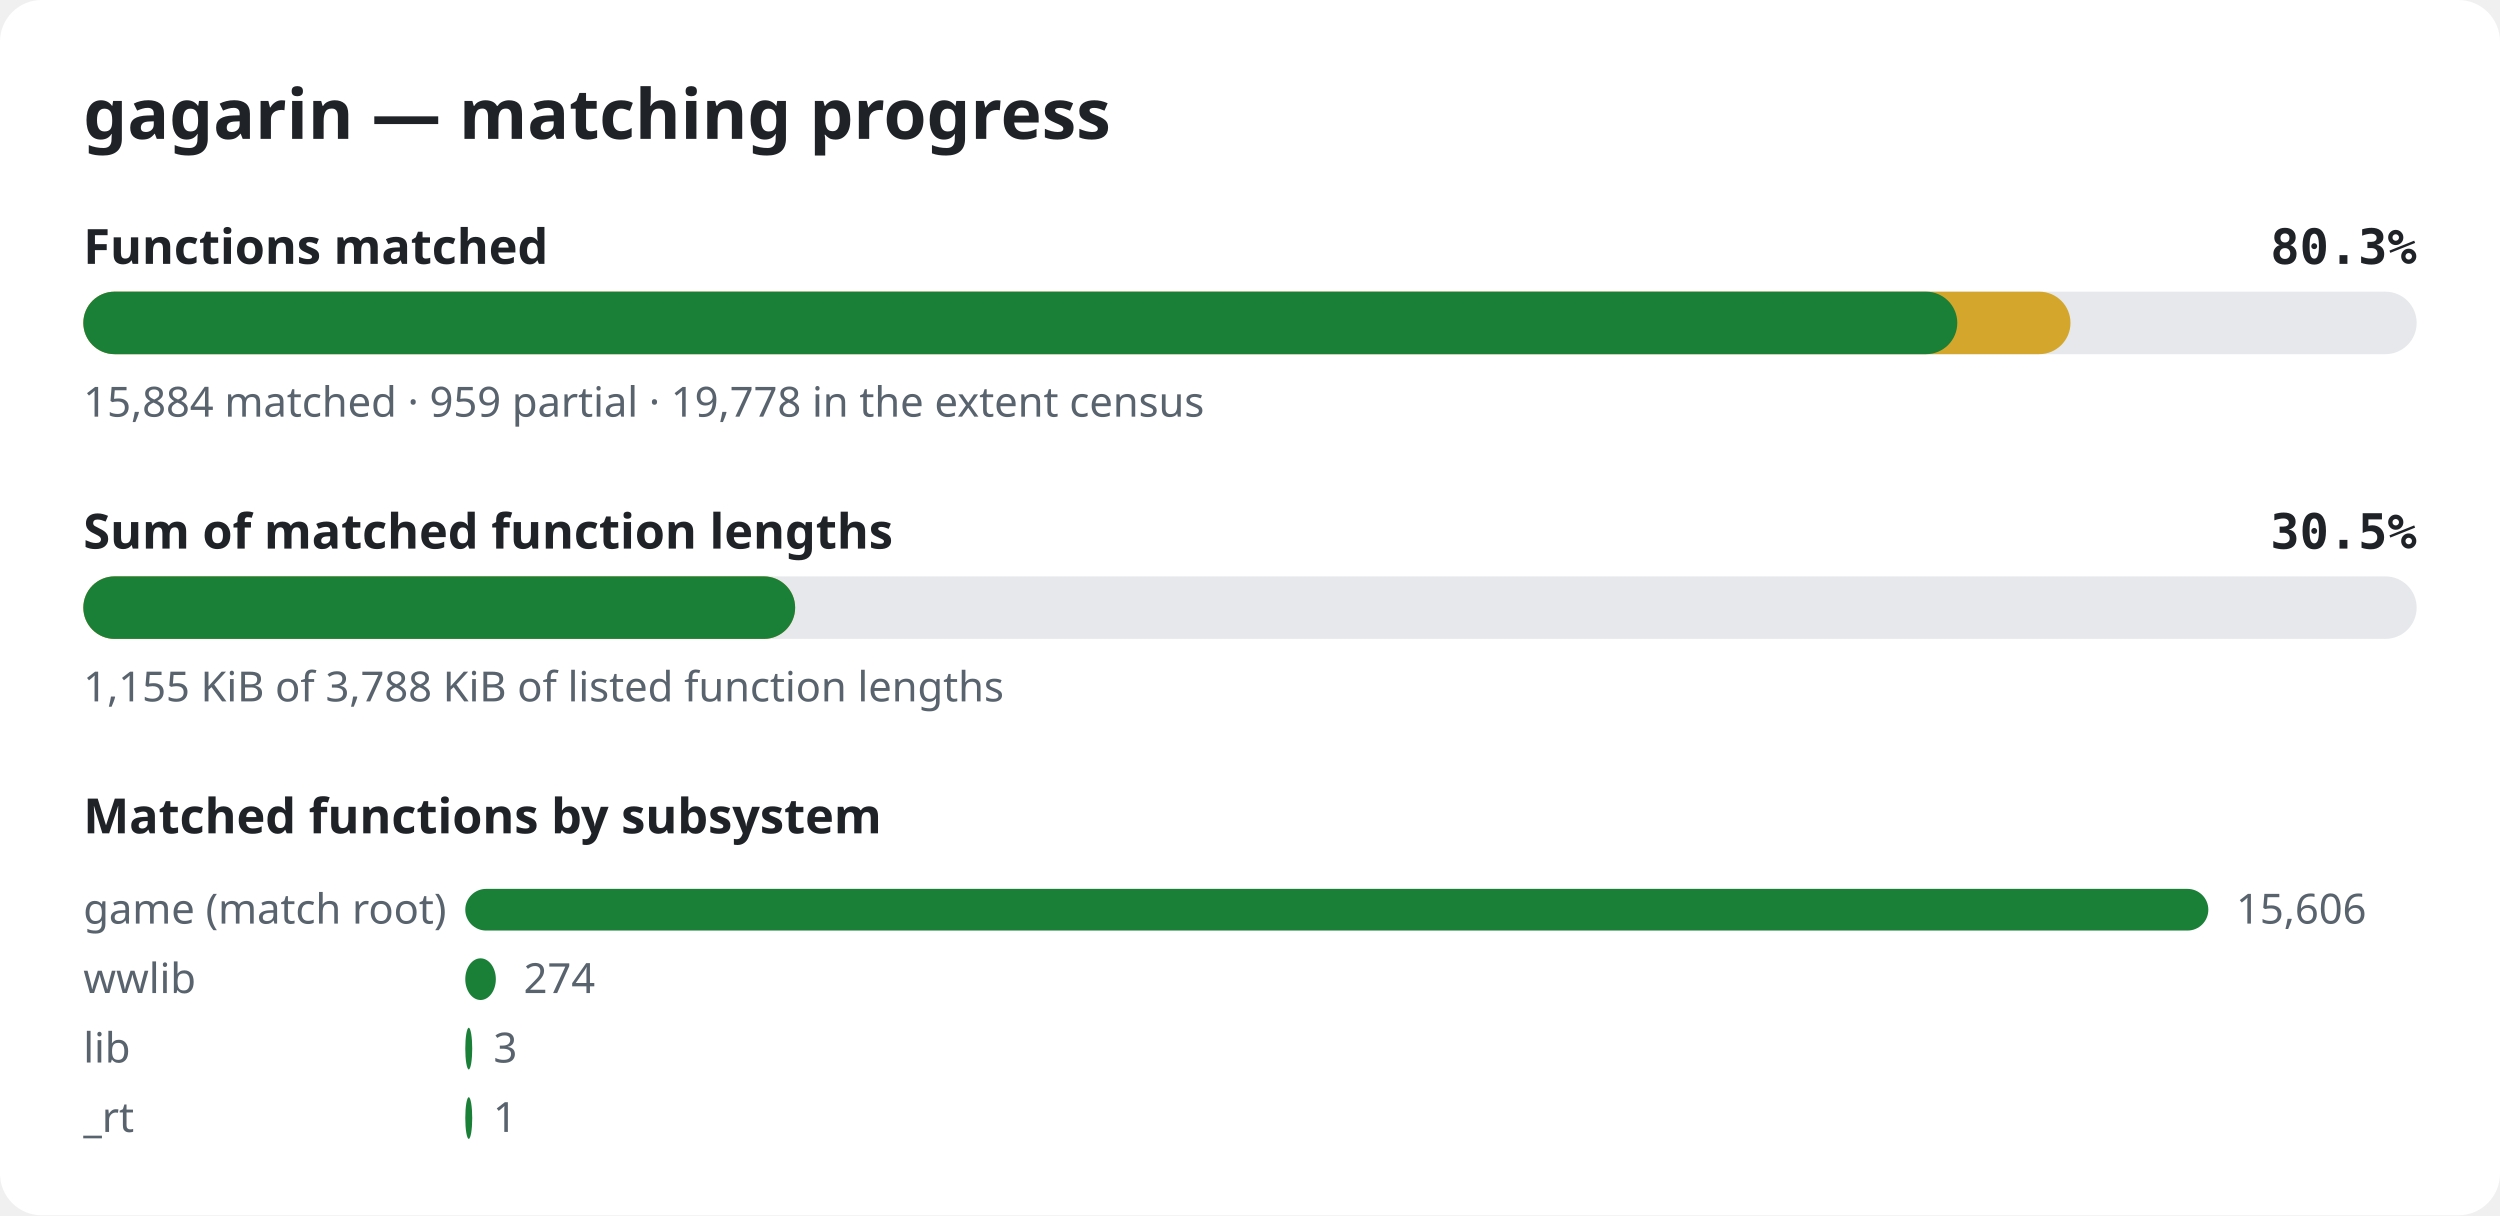
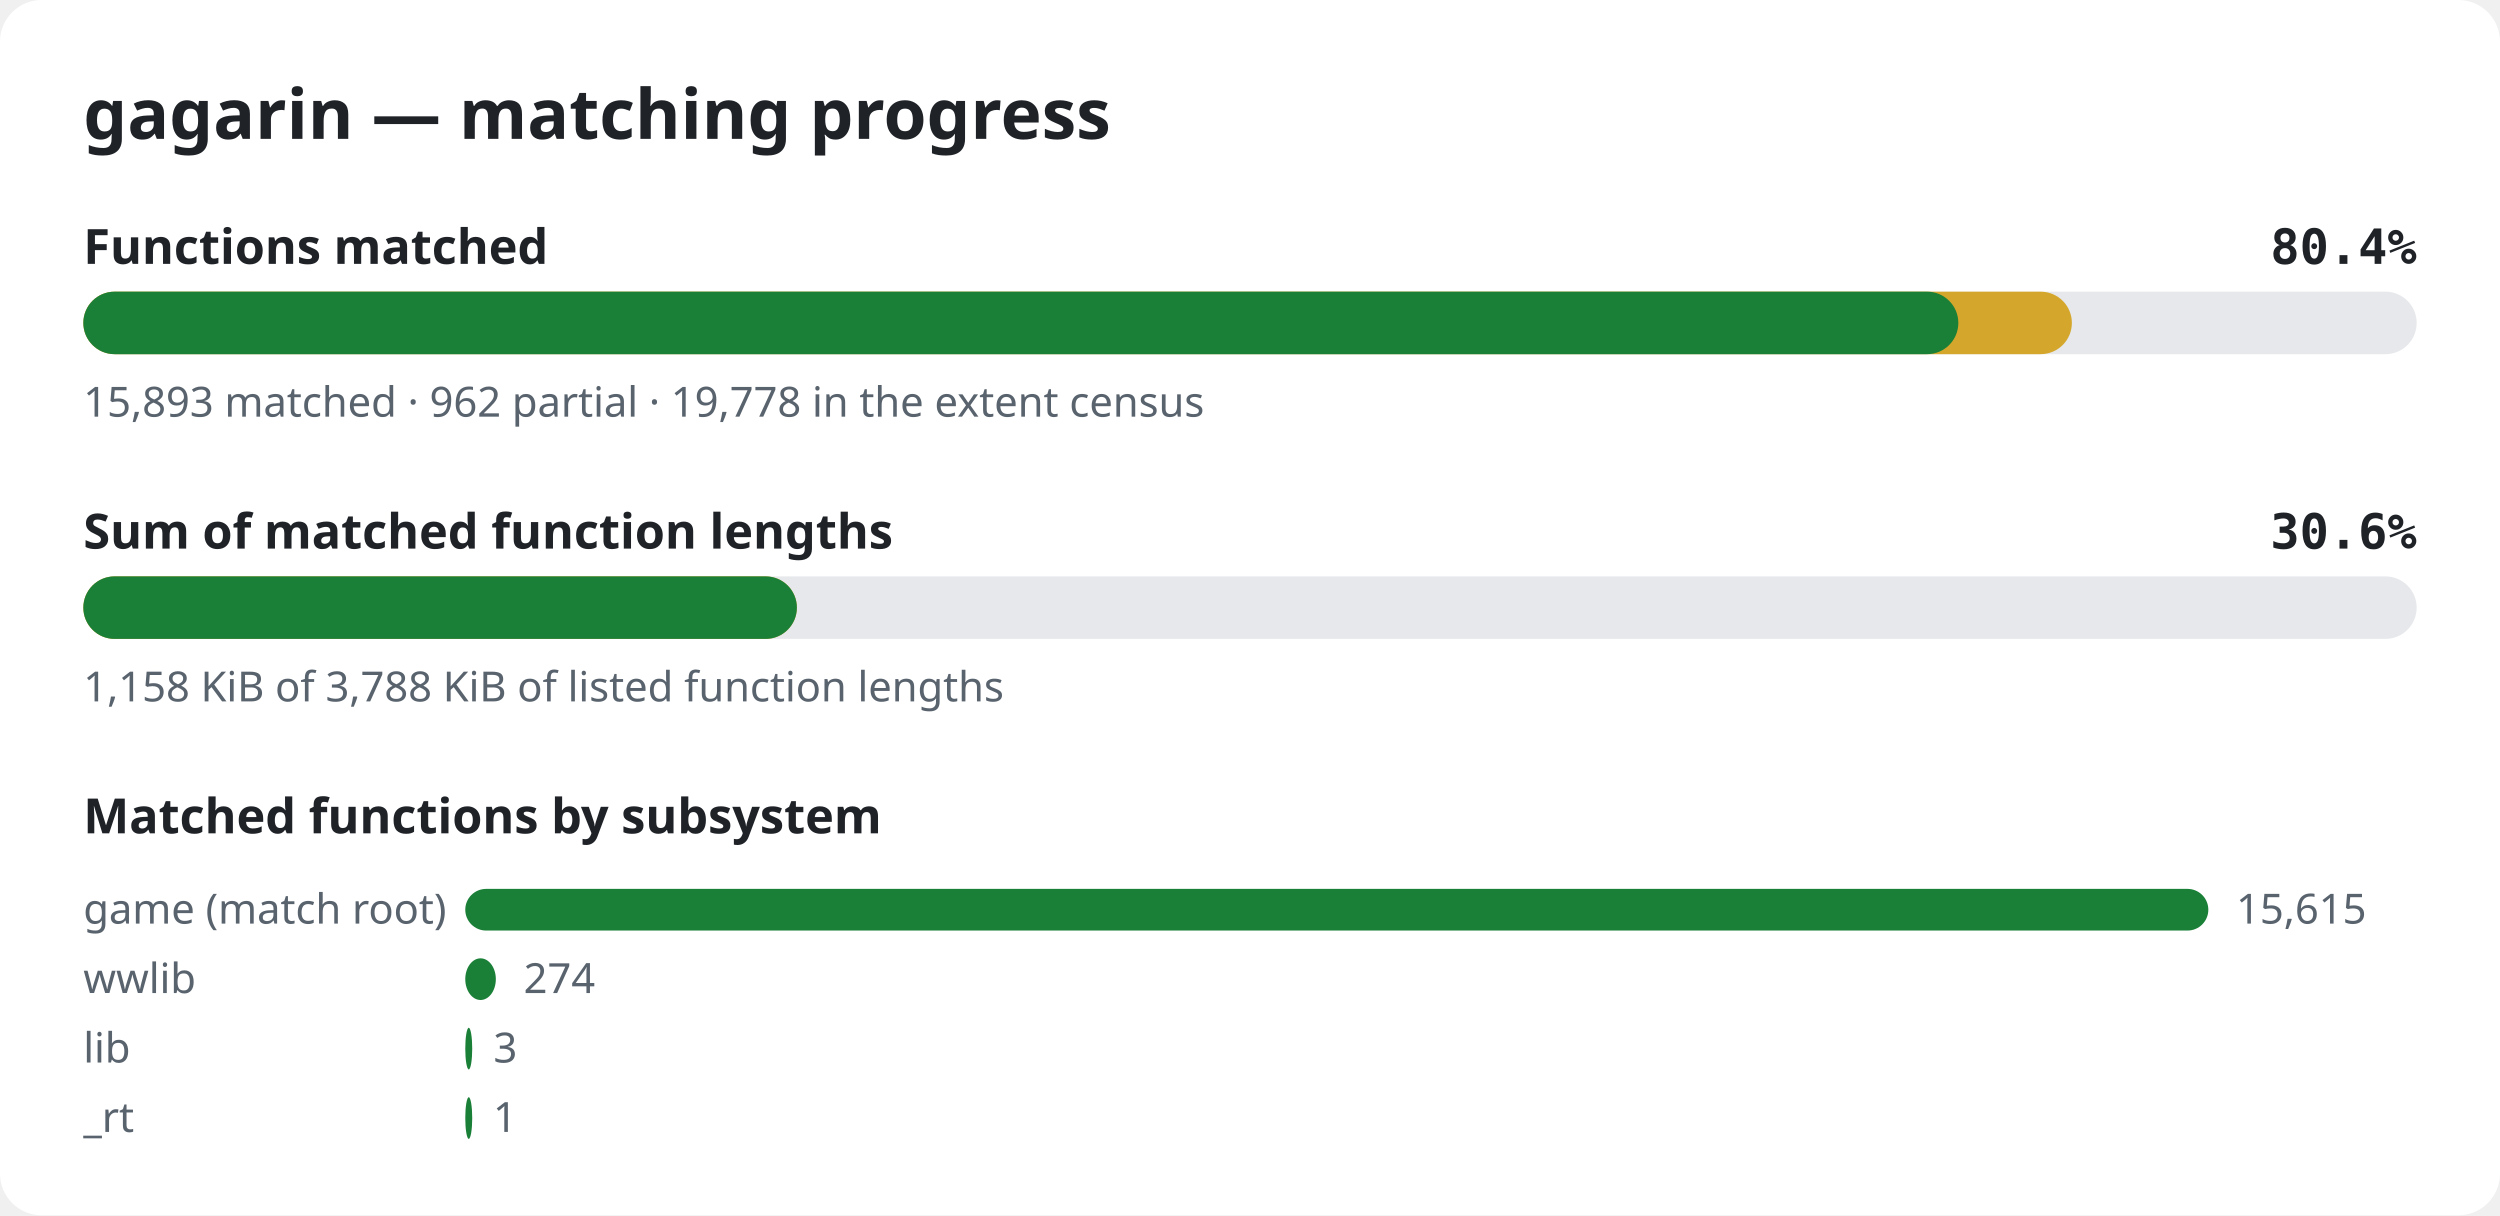
<svg xmlns="http://www.w3.org/2000/svg" width="720" height="350" viewBox="0 0 720 350" role="img" aria-label="gagarin matching progress">
  <style>.bg{fill:#ffffff}.title{font:600 20px sans-serif;fill:#1f2328}.label{font:600 14px sans-serif;fill:#1f2328}.pct{font:600 14px monospace;fill:#1f2328}.note{font:12px sans-serif;fill:#59636e}.track{fill:#e6e8eb}.done{fill:#1a7f37}.partial{fill:#d4a72c}@media (prefers-color-scheme: dark){.bg{fill:#0d1117}.title,.label,.pct{fill:#e6edf3}.note{fill:#9198a1}.track{fill:#262c36}.done{fill:#3fb950}.partial{fill:#d29922}}</style>
  <rect width="720" height="350" rx="12" class="bg" />
  <text x="24" y="40" class="title">gagarin — matching progress</text>
  <text x="24" y="76" class="label">Functions matched</text>
-   <text x="696" y="76" class="pct" text-anchor="end">80.3%</text>
+   <text x="696" y="76" class="pct" text-anchor="end">80.4%</text>
  <rect x="24" y="84" width="672" height="18" rx="9" class="track" />
-   <rect x="24" y="84" width="572.3" height="18" rx="9" class="partial" />
-   <rect x="24" y="84" width="539.7" height="18" rx="9" class="done" />
-   <text x="24" y="120" class="note">15,884 matched · 959 partial · 19,778 in the extent census</text>
+   <rect x="24" y="84" width="572.7" height="18" rx="9" class="partial" />
+   <rect x="24" y="84" width="540.0" height="18" rx="9" class="done" />
+   <text x="24" y="120" class="note">15,893 matched · 962 partial · 19,778 in the extent census</text>
  <text x="24" y="158" class="label">Sum of matched function lengths</text>
-   <text x="696" y="158" class="pct" text-anchor="end">30.5%</text>
+   <text x="696" y="158" class="pct" text-anchor="end">30.6%</text>
  <rect x="24" y="166" width="672" height="18" rx="9" class="track" />
-   <rect x="24" y="166" width="205.0" height="18" rx="9" class="partial" />
-   <rect x="24" y="166" width="205.0" height="18" rx="9" class="done" />
-   <text x="24" y="202" class="note">1,155 KiB of 3,788 KiB of listed function lengths</text>
+   <rect x="24" y="166" width="205.5" height="18" rx="9" class="partial" />
+   <rect x="24" y="166" width="205.5" height="18" rx="9" class="done" />
+   <text x="24" y="202" class="note">1,158 KiB of 3,788 KiB of listed function lengths</text>
  <text x="24" y="240" class="label">Matched functions by subsystem</text>
  <text x="24" y="266" class="note">game (match root)</text>
  <rect x="134" y="256" width="502.0" height="12" rx="6" class="done" />
-   <text x="644.0" y="266" class="note">15,606</text>
+   <text x="644.0" y="266" class="note">15,615</text>
  <text x="24" y="286" class="note">wwlib</text>
  <rect x="134" y="276" width="8.8" height="12" rx="6" class="done" />
  <text x="150.8" y="286" class="note">274</text>
  <text x="24" y="306" class="note">lib</text>
  <rect x="134" y="296" width="2.0" height="12" rx="6" class="done" />
  <text x="142.1" y="306" class="note">3</text>
  <text x="24" y="326" class="note">_rt</text>
  <rect x="134" y="316" width="2.0" height="12" rx="6" class="done" />
  <text x="142.0" y="326" class="note">1</text>
</svg>
